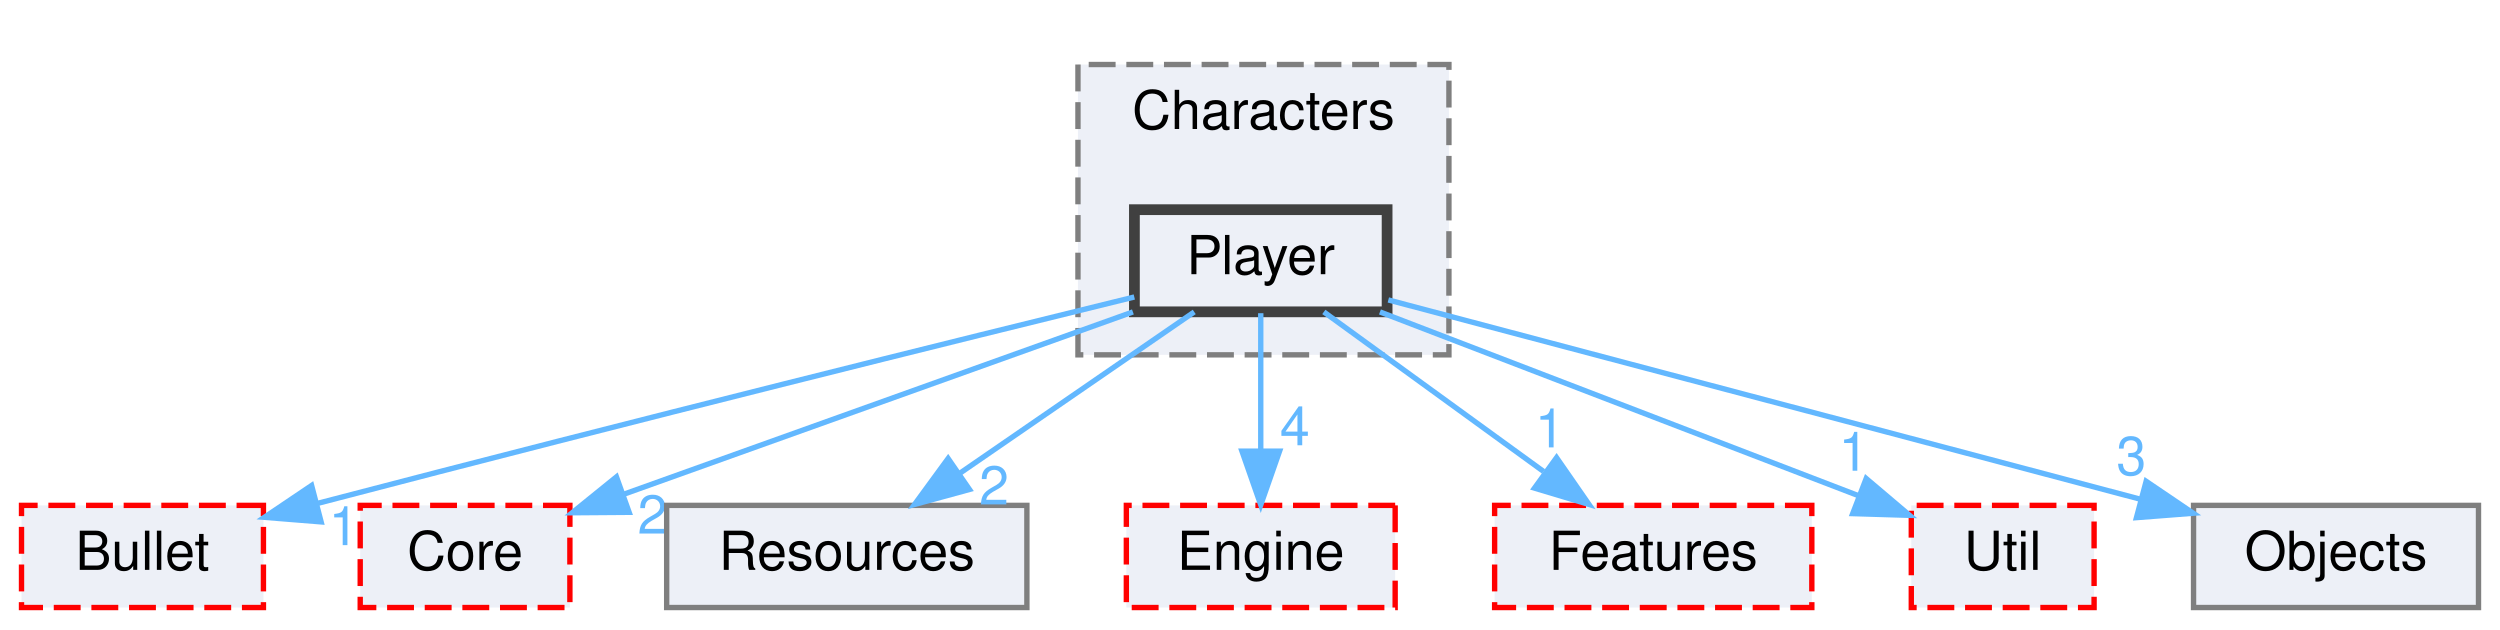
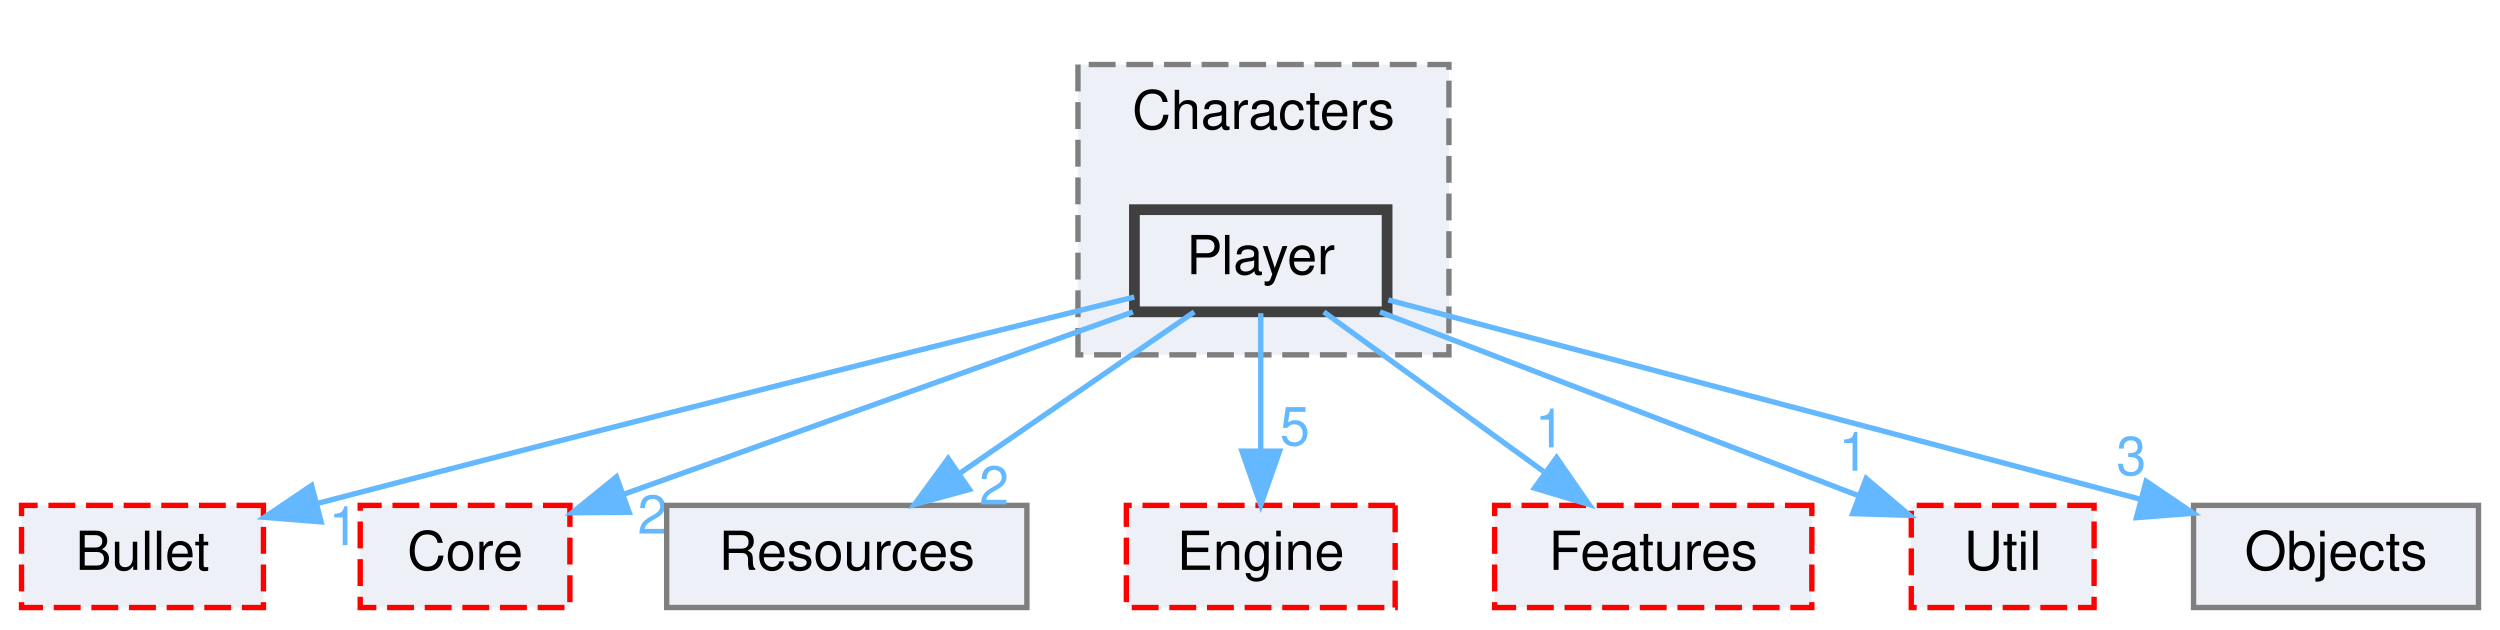
<svg xmlns="http://www.w3.org/2000/svg" xmlns:xlink="http://www.w3.org/1999/xlink" width="465pt" height="117pt" viewBox="0.00 0.00 465.00 117.00">
  <g id="graph0" class="graph" transform="scale(1 1) rotate(0) translate(4 113)">
    <g id="clust1" class="cluster">
      <g id="a_clust1">
        <a xlink:href="dir_8d023816ac8e0c592923edb5216c423e.html" target="_top" xlink:title="Characters">
          <polygon fill="#edf0f7" stroke="#7f7f7f" stroke-dasharray="5,2" points="196.5,-47 196.5,-101 265.5,-101 265.5,-47 196.5,-47" />
          <text text-anchor="middle" x="231" y="-89" font-family="Helvetica,sans-Serif" font-size="10.00">Characters</text>
        </a>
      </g>
    </g>
    <g id="node1" class="node">
      <g id="a_node1">
        <a xlink:href="dir_98e24a0bf4853084bc5769c761d91d4f.html" target="_top" xlink:title="Player">
          <polygon fill="#edf0f7" stroke="#404040" stroke-width="2" points="254,-74 207,-74 207,-55 254,-55 254,-74" />
          <text text-anchor="middle" x="230.5" y="-62" font-family="Helvetica,sans-Serif" font-size="10.00">Player</text>
        </a>
      </g>
    </g>
    <g id="node2" class="node">
      <g id="a_node2">
        <a xlink:href="dir_116d03cbf6758b9b550df8eaf790f5a7.html" target="_top" xlink:title="Bullet">
          <polygon fill="#edf0f7" stroke="red" stroke-dasharray="5,2" points="45,-19 0,-19 0,0 45,0 45,-19" />
          <text text-anchor="middle" x="22.5" y="-7" font-family="Helvetica,sans-Serif" font-size="10.00">Bullet</text>
        </a>
      </g>
    </g>
    <g id="edge1" class="edge">
      <g id="a_edge1">
        <a xlink:href="dir_000015_000001.html" target="_top">
          <path fill="none" stroke="#63b8ff" d="M206.98,-57.76C174.83,-49.87 115.09,-35.08 55.18,-19.4" />
          <polygon fill="#63b8ff" stroke="#63b8ff" points="55.73,-15.93 45.17,-16.78 53.96,-22.7 55.73,-15.93" />
        </a>
      </g>
      <g id="a_edge1-headlabel">
        <a xlink:href="dir_000015_000001.html" target="_top" xlink:title="1">
          <text text-anchor="middle" x="59.93" y="-11.6" font-family="Helvetica,sans-Serif" font-size="10.00" fill="#63b8ff">1</text>
        </a>
      </g>
    </g>
    <g id="node3" class="node">
      <g id="a_node3">
        <a xlink:href="dir_1ad6433457b0067ef8f54a4fa85f5c9a.html" target="_top" xlink:title="Core">
          <polygon fill="#edf0f7" stroke="red" stroke-dasharray="5,2" points="102,-19 63,-19 63,0 102,0 102,-19" />
          <text text-anchor="middle" x="82.5" y="-7" font-family="Helvetica,sans-Serif" font-size="10.00">Core</text>
        </a>
      </g>
    </g>
    <g id="edge2" class="edge">
      <g id="a_edge2">
        <a xlink:href="dir_000015_000004.html" target="_top">
          <path fill="none" stroke="#63b8ff" d="M206.72,-54.98C180.96,-45.76 139.82,-31.03 112.01,-21.07" />
          <polygon fill="#63b8ff" stroke="#63b8ff" points="113.02,-17.71 102.42,-17.63 110.66,-24.3 113.02,-17.71" />
        </a>
      </g>
      <g id="a_edge2-headlabel">
        <a xlink:href="dir_000015_000004.html" target="_top" xlink:title="2">
          <text text-anchor="middle" x="117.36" y="-13.75" font-family="Helvetica,sans-Serif" font-size="10.00" fill="#63b8ff">2</text>
        </a>
      </g>
    </g>
    <g id="node4" class="node">
      <g id="a_node4">
        <a xlink:href="dir_33653ba12167a1fe8548138e0d08f67a.html" target="_top" xlink:title="Resources">
          <polygon fill="#edf0f7" stroke="#7f7f7f" points="187,-19 120,-19 120,0 187,0 187,-19" />
          <text text-anchor="middle" x="153.5" y="-7" font-family="Helvetica,sans-Serif" font-size="10.00">Resources</text>
        </a>
      </g>
    </g>
    <g id="edge3" class="edge">
      <g id="a_edge3">
        <a xlink:href="dir_000015_000018.html" target="_top">
          <path fill="none" stroke="#63b8ff" d="M218.13,-54.98C206.41,-46.92 188.58,-34.65 174.61,-25.03" />
          <polygon fill="#63b8ff" stroke="#63b8ff" points="176.32,-21.96 166.1,-19.17 172.35,-27.72 176.32,-21.96" />
        </a>
      </g>
      <g id="a_edge3-headlabel">
        <a xlink:href="dir_000015_000018.html" target="_top" xlink:title="2">
          <text text-anchor="middle" x="180.89" y="-19.16" font-family="Helvetica,sans-Serif" font-size="10.00" fill="#63b8ff">2</text>
        </a>
      </g>
    </g>
    <g id="node5" class="node">
      <g id="a_node5">
        <a xlink:href="dir_5405398c23c020946029b9f4e6e04094.html" target="_top" xlink:title="Engine">
          <polygon fill="#edf0f7" stroke="red" stroke-dasharray="5,2" points="255.5,-19 205.5,-19 205.5,0 255.5,0 255.5,-19" />
          <text text-anchor="middle" x="230.5" y="-7" font-family="Helvetica,sans-Serif" font-size="10.00">Engine</text>
        </a>
      </g>
    </g>
    <g id="edge4" class="edge">
      <g id="a_edge4">
        <a xlink:href="dir_000015_000007.html" target="_top">
          <path fill="none" stroke="#63b8ff" d="M230.5,-54.75C230.5,-47.8 230.5,-37.85 230.5,-29.13" />
          <polygon fill="#63b8ff" stroke="#63b8ff" points="234,-29.09 230.5,-19.09 227,-29.09 234,-29.09" />
        </a>
      </g>
      <g id="a_edge4-headlabel">
-         <a xlink:href="dir_000015_000007.html" target="_top" xlink:title="4">
-           <text text-anchor="middle" x="236.84" y="-30.18" font-family="Helvetica,sans-Serif" font-size="10.00" fill="#63b8ff">4</text>
+         <a xlink:href="dir_000015_000007.html" target="_top" xlink:title="5">
+           <text text-anchor="middle" x="236.84" y="-30.18" font-family="Helvetica,sans-Serif" font-size="10.00" fill="#63b8ff">5</text>
        </a>
      </g>
    </g>
    <g id="node6" class="node">
      <g id="a_node6">
        <a xlink:href="dir_563efcb8eb04af9350f71e298aa75790.html" target="_top" xlink:title="Features">
          <polygon fill="#edf0f7" stroke="red" stroke-dasharray="5,2" points="333,-19 274,-19 274,0 333,0 333,-19" />
          <text text-anchor="middle" x="303.5" y="-7" font-family="Helvetica,sans-Serif" font-size="10.00">Features</text>
        </a>
      </g>
    </g>
    <g id="edge5" class="edge">
      <g id="a_edge5">
        <a xlink:href="dir_000015_000010.html" target="_top">
          <path fill="none" stroke="#63b8ff" d="M242.23,-54.98C253.23,-47 269.92,-34.88 283.1,-25.31" />
          <polygon fill="#63b8ff" stroke="#63b8ff" points="285.52,-27.88 291.56,-19.17 281.41,-22.21 285.52,-27.88" />
        </a>
      </g>
      <g id="a_edge5-headlabel">
        <a xlink:href="dir_000015_000010.html" target="_top" xlink:title="1">
          <text text-anchor="middle" x="284.28" y="-29.79" font-family="Helvetica,sans-Serif" font-size="10.00" fill="#63b8ff">1</text>
        </a>
      </g>
    </g>
    <g id="node7" class="node">
      <g id="a_node7">
        <a xlink:href="dir_7db6fad920da64edfd558eb6dbc0c610.html" target="_top" xlink:title="Util">
          <polygon fill="#edf0f7" stroke="red" stroke-dasharray="5,2" points="385.5,-19 351.5,-19 351.5,0 385.5,0 385.5,-19" />
          <text text-anchor="middle" x="368.5" y="-7" font-family="Helvetica,sans-Serif" font-size="10.00">Util</text>
        </a>
      </g>
    </g>
    <g id="edge6" class="edge">
      <g id="a_edge6">
        <a xlink:href="dir_000015_000026.html" target="_top">
          <path fill="none" stroke="#63b8ff" d="M252.67,-54.98C276.89,-45.68 315.67,-30.79 341.6,-20.83" />
          <polygon fill="#63b8ff" stroke="#63b8ff" points="343.11,-24 351.19,-17.15 340.6,-17.47 343.11,-24" />
        </a>
      </g>
      <g id="a_edge6-headlabel">
        <a xlink:href="dir_000015_000026.html" target="_top" xlink:title="1">
          <text text-anchor="middle" x="340.77" y="-25.44" font-family="Helvetica,sans-Serif" font-size="10.00" fill="#63b8ff">1</text>
        </a>
      </g>
    </g>
    <g id="node8" class="node">
      <g id="a_node8">
        <a xlink:href="dir_90027755b37a19e59f21b2a53bff1c05.html" target="_top" xlink:title="Objects">
          <polygon fill="#edf0f7" stroke="#7f7f7f" points="457,-19 404,-19 404,0 457,0 457,-19" />
          <text text-anchor="middle" x="430.5" y="-7" font-family="Helvetica,sans-Serif" font-size="10.00">Objects</text>
        </a>
      </g>
    </g>
    <g id="edge7" class="edge">
      <g id="a_edge7">
        <a xlink:href="dir_000015_000014.html" target="_top">
          <path fill="none" stroke="#63b8ff" d="M254.23,-57.21C288.85,-48.04 353.52,-30.9 394.16,-20.13" />
          <polygon fill="#63b8ff" stroke="#63b8ff" points="395.18,-23.48 403.95,-17.54 393.38,-16.72 395.18,-23.48" />
        </a>
      </g>
      <g id="a_edge7-headlabel">
        <a xlink:href="dir_000015_000014.html" target="_top" xlink:title="3">
          <text text-anchor="middle" x="392.43" y="-24.65" font-family="Helvetica,sans-Serif" font-size="10.00" fill="#63b8ff">3</text>
        </a>
      </g>
    </g>
  </g>
</svg>
